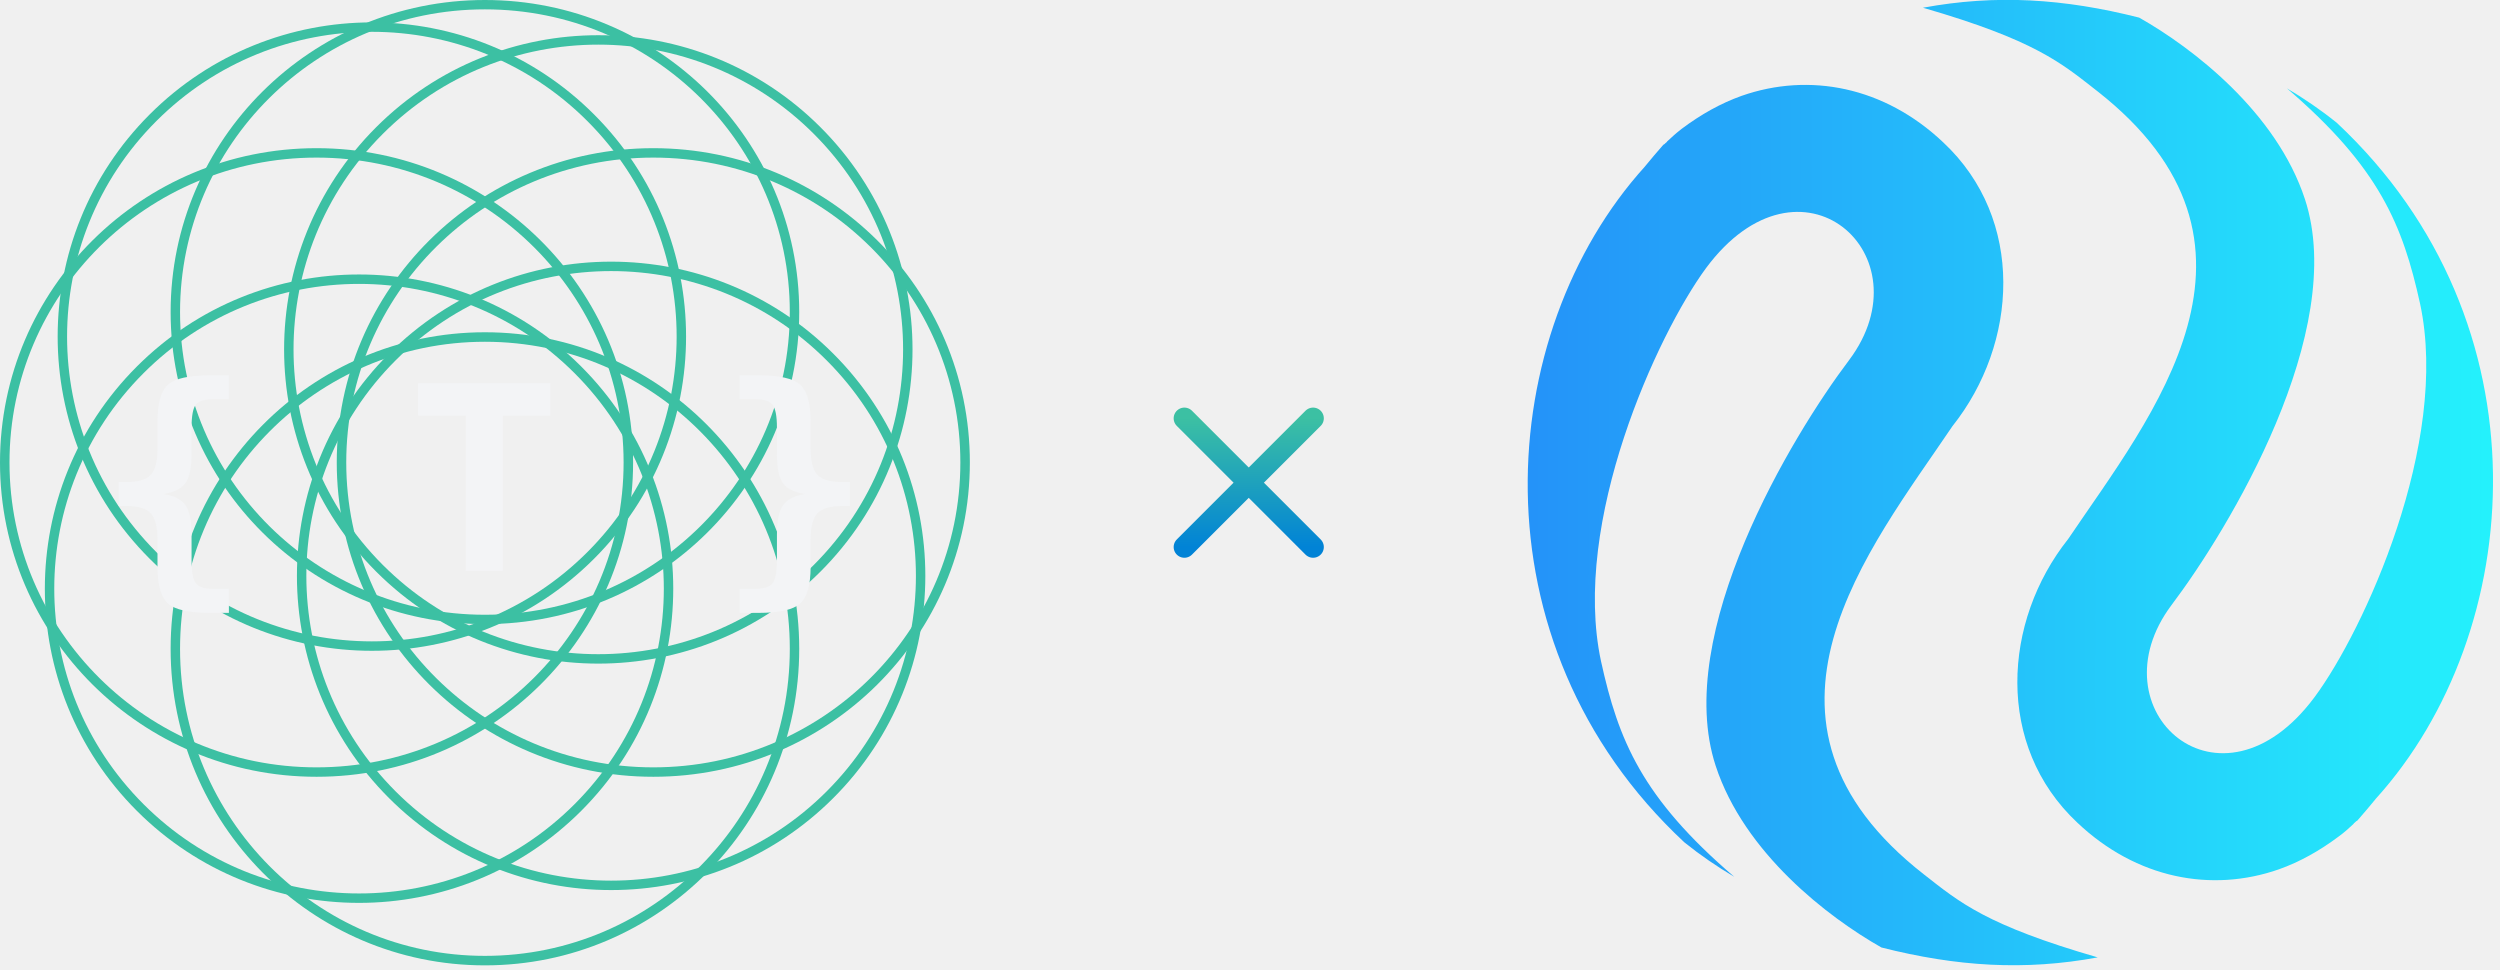
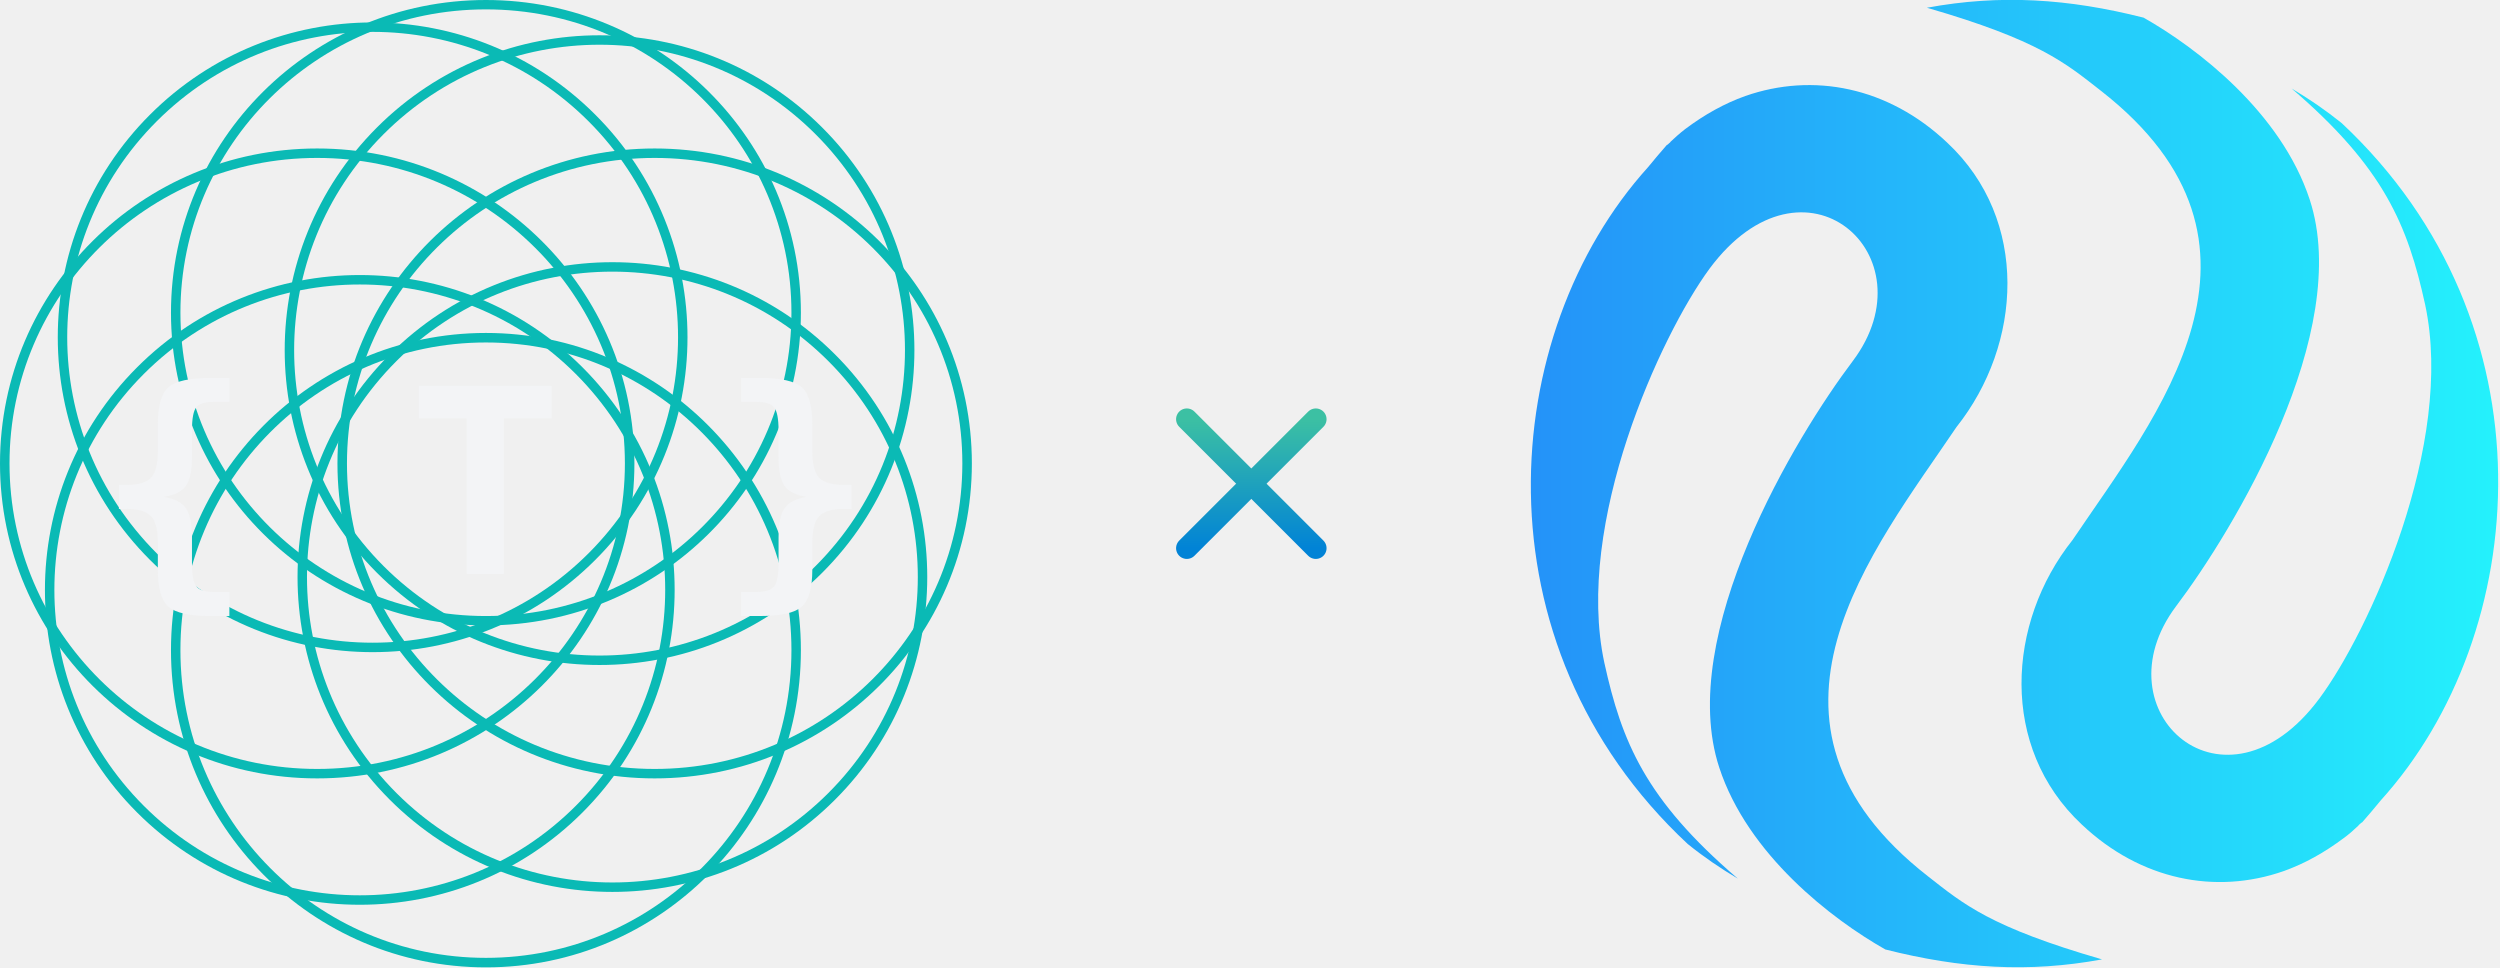
- <svg xmlns="http://www.w3.org/2000/svg" width="356" height="138" viewBox="0 0 356 138" fill="none">
-   <path d="M113.81 44.437C113.81 68.979 93.772 88.874 69.053 88.874C44.335 88.874 24.297 68.979 24.297 44.437C24.297 19.895 44.335 0 69.053 0C93.772 0 113.81 19.895 113.81 44.437ZM25.639 44.437C25.639 68.243 45.077 87.541 69.053 87.541C93.03 87.541 112.468 68.243 112.468 44.437C112.468 20.631 93.03 1.333 69.053 1.333C45.077 1.333 25.639 20.631 25.639 44.437Z" fill="#3CC0A3" />
-   <path d="M116.838 81.394C99.364 98.867 71.035 98.867 53.562 81.394C36.088 63.921 36.088 35.591 53.562 18.118C71.035 0.645 99.364 0.645 116.838 18.118C134.311 35.591 134.311 63.921 116.838 81.394ZM54.511 19.067C37.562 36.016 37.562 63.496 54.511 80.445C71.46 97.394 98.939 97.394 115.888 80.445C132.838 63.496 132.838 36.016 115.888 19.067C98.939 2.118 71.46 2.118 54.511 19.067Z" fill="#3CC0A3" />
-   <path d="M93.03 110.613C68.135 110.613 47.954 90.575 47.954 65.856C47.954 41.138 68.135 21.1 93.03 21.1C117.925 21.1 138.107 41.138 138.107 65.856C138.107 90.575 117.925 110.613 93.03 110.613ZM93.03 22.442C68.882 22.442 49.306 41.88 49.306 65.856C49.306 89.834 68.882 109.271 93.03 109.271C117.179 109.271 136.755 89.834 136.755 65.856C136.755 41.88 117.179 22.442 93.03 22.442Z" fill="#3CC0A3" />
-   <path d="M55.387 113.641C37.914 96.168 37.914 67.838 55.387 50.365C72.86 32.891 101.19 32.891 118.663 50.365C136.136 67.838 136.136 96.168 118.663 113.641C101.19 131.114 72.86 131.114 55.387 113.641ZM117.714 51.314C100.765 34.365 73.285 34.365 56.336 51.314C39.387 68.263 39.387 95.743 56.336 112.692C73.285 129.641 100.765 129.641 117.714 112.692C134.663 95.743 134.663 68.263 117.714 51.314Z" fill="#3CC0A3" />
-   <path d="M24.297 92.391C24.297 67.496 44.335 47.314 69.053 47.314C93.772 47.314 113.81 67.496 113.81 92.391C113.81 117.286 93.772 137.467 69.053 137.467C44.335 137.467 24.297 117.286 24.297 92.391ZM112.468 92.391C112.468 68.243 93.03 48.667 69.053 48.667C45.077 48.667 25.639 68.243 25.639 92.391C25.639 116.539 45.076 136.115 69.053 136.115C93.03 136.115 112.468 116.539 112.468 92.391Z" fill="#3CC0A3" />
-   <path d="M19.49 52.19C36.963 34.717 65.293 34.717 82.766 52.19C100.239 69.663 100.239 97.993 82.766 115.466C65.293 132.939 36.963 132.939 19.49 115.466C2.017 97.993 2.017 69.663 19.49 52.19ZM81.817 114.517C98.766 97.568 98.766 70.088 81.817 53.139C64.868 36.19 37.388 36.19 20.439 53.139C3.49 70.088 3.49 97.568 20.439 114.517C37.388 131.466 64.868 131.466 81.817 114.517Z" fill="#3CC0A3" />
-   <path d="M45.077 21.1C69.972 21.1 90.153 41.138 90.153 65.856C90.153 90.575 69.972 110.613 45.077 110.613C20.181 110.613 -3.24144e-06 90.575 0 65.856C3.24144e-06 41.138 20.181 21.1 45.077 21.1ZM45.077 109.271C69.225 109.271 88.801 89.834 88.801 65.856C88.801 41.88 69.225 22.442 45.077 22.442C20.928 22.442 1.352 41.88 1.352 65.856C1.352 89.834 20.928 109.271 45.077 109.271Z" fill="#3CC0A3" />
-   <path d="M84.591 16.293C102.064 33.766 102.064 62.096 84.591 79.569C67.118 97.042 38.788 97.042 21.315 79.569C3.842 62.096 3.842 33.766 21.315 16.293C38.788 -1.18 67.118 -1.18 84.591 16.293ZM22.264 78.62C39.213 95.569 66.693 95.569 83.642 78.62C100.591 61.671 100.591 34.191 83.642 17.242C66.693 0.293 39.213 0.293 22.264 17.242C5.315 34.191 5.315 61.671 22.264 78.62Z" fill="#3CC0A3" />
-   <path d="M32.594 83.856V87.274H29.909C26.938 87.274 24.945 86.833 23.931 85.95C22.928 85.067 22.427 83.307 22.427 80.669V76.821C22.427 75.019 22.105 73.778 21.461 73.098C20.828 72.406 19.677 72.06 18.006 72.06H16.896V68.641H18.006C19.677 68.641 20.828 68.301 21.461 67.621C22.105 66.941 22.427 65.694 22.427 63.88V60.031C22.427 57.394 22.928 55.64 23.931 54.769C24.945 53.886 26.938 53.444 29.909 53.444H32.594V56.845H30.392C29.151 56.845 28.322 57.096 27.904 57.597C27.487 58.098 27.278 59.202 27.278 60.908V64.649C27.278 66.618 26.986 68.003 26.401 68.802C25.816 69.602 24.772 70.115 23.269 70.341C24.772 70.592 25.816 71.123 26.401 71.934C26.986 72.746 27.278 74.13 27.278 76.087V79.757C27.278 81.475 27.487 82.585 27.904 83.086C28.322 83.599 29.151 83.856 30.392 83.856H32.594ZM71.597 81.296H66.317V59.19H59.533V54.572H78.381V59.19H71.597V81.296ZM105.319 83.856H107.485C108.726 83.856 109.562 83.599 109.991 83.086C110.421 82.573 110.636 81.463 110.636 79.757V76.087C110.636 74.13 110.928 72.746 111.513 71.934C112.097 71.123 113.136 70.592 114.627 70.341C113.124 70.115 112.079 69.602 111.495 68.802C110.922 68.003 110.636 66.618 110.636 64.649V60.908C110.636 59.226 110.421 58.128 109.991 57.615C109.574 57.102 108.738 56.845 107.485 56.845H105.319V53.444H108.004C110.964 53.444 112.939 53.886 113.929 54.769C114.931 55.64 115.433 57.394 115.433 60.031V63.88C115.433 65.682 115.755 66.929 116.399 67.621C117.056 68.301 118.225 68.641 119.908 68.641H121.017V72.06H119.908C118.225 72.06 117.056 72.406 116.399 73.098C115.755 73.79 115.433 75.031 115.433 76.821V80.669C115.433 83.307 114.931 85.067 113.929 85.95C112.939 86.833 110.964 87.274 108.004 87.274H105.319V83.856Z" fill="#F3F4F6" />
-   <g clip-path="url(#clip0_579_551)">
-     <path d="M234.206 23.747C235.065 22.682 235.959 21.651 236.852 20.62C236.887 20.586 236.99 20.551 237.024 20.517C237.093 20.414 237.23 20.345 237.333 20.242L237.402 20.139C238.021 19.555 238.708 18.936 239.464 18.352C242.213 16.29 245.032 14.709 248.021 13.643C257.644 10.276 268.332 12.338 276.718 20.276C288.437 31.239 287.372 48.938 278.024 60.692C266.202 78.219 245.925 102.654 274.003 124.545C279.055 128.498 282.801 131.728 298.713 136.333C288.299 138.258 278.642 137.639 267.92 134.924C260.325 130.628 248.365 121.452 244.31 109.046C238.158 90.247 255.135 62.101 263.315 51.275C274.553 36.291 256.373 20.07 242.935 38.181C235.993 47.632 223.724 74.335 227.986 94.165C230.46 105.403 233.794 113.582 246.956 124.855C244.516 123.411 242.145 121.796 239.842 119.94C209.29 91.45 212.83 47.392 234.206 23.747Z" fill="url(#paint0_linear_579_551)" fill-opacity="0.85" />
-     <path d="M338.335 113.72C337.476 114.786 336.582 115.817 335.688 116.848C335.654 116.882 335.551 116.917 335.517 116.951C335.448 117.054 335.31 117.123 335.207 117.226L335.139 117.329C334.52 117.913 333.833 118.532 333.077 119.082C330.327 121.144 327.509 122.725 324.519 123.79C314.897 127.158 304.208 125.096 295.823 117.157C284.104 106.194 285.169 88.495 294.517 76.742C306.339 59.215 326.616 34.78 298.538 12.888C293.486 8.936 289.74 5.705 273.828 1.1C284.241 -0.824 293.898 -0.206 304.621 2.509C312.216 6.805 324.176 15.981 328.231 28.387C334.383 47.186 317.405 75.333 309.226 86.158C297.988 101.142 316.168 117.363 329.606 99.252C336.616 89.801 348.885 63.098 344.624 43.268C342.149 32.03 338.816 23.851 325.653 12.579C328.093 14.022 330.465 15.637 332.767 17.493C363.251 46.018 359.711 90.076 338.335 113.72Z" fill="url(#paint1_linear_579_551)" fill-opacity="0.85" />
+ <svg xmlns="http://www.w3.org/2000/svg" width="429" height="166" viewBox="0 0 429 166" fill="none">
+   <path d="M137.433 53.66C137.433 83.296 113.235 107.321 83.386 107.321C53.537 107.321 29.34 83.296 29.34 53.66C29.34 24.025 53.537 0 83.386 0C113.235 0 137.433 24.025 137.433 53.66ZM30.961 53.66C30.961 82.407 54.432 105.711 83.386 105.711C112.34 105.711 135.811 82.407 135.811 53.66C135.811 24.914 112.34 1.61 83.386 1.61C54.432 1.61 30.961 24.914 30.961 53.66Z" fill="#0ABAB5" />
+   <path d="M141.088 98.288C119.988 119.388 85.779 119.388 64.679 98.288C43.579 77.188 43.579 42.979 64.679 21.879C85.779 0.779 119.988 0.779 141.088 21.879C162.188 42.979 162.188 77.188 141.088 98.288ZM65.825 23.025C45.358 43.492 45.358 76.675 65.825 97.142C86.292 117.609 119.475 117.609 139.942 97.142C160.409 76.675 160.409 43.492 139.942 23.025C119.475 2.558 86.292 2.558 65.825 23.025Z" fill="#0ABAB5" />
+   <path d="M112.34 133.572C82.277 133.572 57.907 109.375 57.907 79.526C57.907 49.676 82.277 25.479 112.34 25.479C142.402 25.479 166.772 49.676 166.772 79.526C166.772 109.375 142.402 133.572 112.34 133.572ZM112.34 27.101C83.179 27.101 59.54 50.572 59.54 79.526C59.54 108.479 83.179 131.951 112.34 131.951C141.5 131.951 165.139 108.479 165.139 79.526C165.139 50.572 141.5 27.101 112.34 27.101Z" fill="#0ABAB5" />
+   <path d="M66.883 137.228C45.783 116.128 45.783 81.918 66.883 60.818C87.983 39.718 122.193 39.718 143.292 60.818C164.392 81.918 164.392 116.128 143.292 137.228C122.193 158.328 87.983 158.328 66.883 137.228ZM142.146 61.964C121.679 41.497 88.496 41.497 68.029 61.964C47.562 82.431 47.562 115.615 68.029 136.082C88.496 156.549 121.679 156.549 142.146 136.082C162.613 115.615 162.613 82.431 142.146 61.964Z" fill="#0ABAB5" />
+   <path d="M29.34 111.567C29.34 81.505 53.537 57.135 83.386 57.135C113.235 57.135 137.433 81.505 137.433 111.567C137.433 141.63 113.235 166 83.386 166C53.537 166 29.34 141.63 29.34 111.567ZM135.811 111.567C135.811 82.407 112.34 58.768 83.386 58.768C54.432 58.768 30.961 82.407 30.961 111.567C30.961 140.728 54.432 164.367 83.386 164.367C112.34 164.367 135.811 140.728 135.811 111.567Z" fill="#0ABAB5" />
+   <path d="M23.535 63.022C44.635 41.922 78.845 41.922 99.945 63.022C121.045 84.122 121.045 118.332 99.945 139.432C78.845 160.532 44.635 160.532 23.535 139.432C2.435 118.332 2.435 84.122 23.535 63.022ZM98.799 138.286C119.265 117.819 119.265 84.635 98.799 64.168C78.332 43.702 45.148 43.702 24.681 64.168C4.214 84.635 4.214 117.819 24.681 138.286C45.148 158.753 78.332 158.753 98.799 138.286Z" fill="#0ABAB5" />
+   <path d="M54.433 25.479C84.495 25.479 108.865 49.676 108.865 79.526C108.865 109.375 84.495 133.572 54.432 133.572C24.37 133.572 -3.91423e-06 109.375 0 79.526C3.91423e-06 49.676 24.37 25.479 54.433 25.479ZM54.432 131.951C83.593 131.951 107.232 108.479 107.232 79.526C107.232 50.572 83.593 27.101 54.433 27.101C25.272 27.1 1.633 50.572 1.633 79.526C1.633 108.479 25.272 131.951 54.432 131.951Z" fill="#0ABAB5" />
+   <path d="M102.149 19.675C123.249 40.775 123.249 74.984 102.149 96.084C81.049 117.184 46.839 117.184 25.739 96.084C4.639 74.984 4.639 40.775 25.739 19.675C46.839 -1.425 81.049 -1.425 102.149 19.675ZM26.885 94.938C47.352 115.405 80.536 115.405 101.003 94.938C121.47 74.471 121.47 41.288 101.003 20.821C80.536 0.354 47.352 0.354 26.885 20.821C6.418 41.288 6.418 74.471 26.885 94.938Z" fill="#0ABAB5" />
+   <path d="M39.362 101.579V105.708H36.12C32.532 105.708 30.125 105.174 28.9 104.108C27.69 103.042 27.085 100.916 27.085 97.732V93.085C27.085 90.909 26.696 89.41 25.917 88.589C25.154 87.753 23.763 87.335 21.746 87.335H20.406V83.207H21.746C23.763 83.207 25.154 82.796 25.917 81.975C26.696 81.153 27.085 79.648 27.085 77.457V72.81C27.085 69.626 27.69 67.507 28.9 66.456C30.125 65.389 32.532 64.856 36.12 64.856H39.362V68.963H36.703C35.205 68.963 34.203 69.265 33.699 69.871C33.194 70.476 32.942 71.809 32.942 73.869V78.387C32.942 80.764 32.589 82.436 31.883 83.401C31.177 84.367 29.916 84.986 28.101 85.26C29.916 85.563 31.177 86.204 31.883 87.184C32.589 88.164 32.942 89.835 32.942 92.198V96.629C32.942 98.704 33.194 100.045 33.699 100.65C34.203 101.269 35.205 101.579 36.703 101.579H39.362ZM86.46 98.488H80.084V71.794H71.892V66.218H94.652V71.794H86.46V98.488ZM127.182 101.579H129.797C131.296 101.579 132.304 101.269 132.823 100.65C133.342 100.03 133.601 98.69 133.601 96.629V92.198C133.601 89.835 133.954 88.164 134.66 87.184C135.367 86.204 136.62 85.563 138.421 85.26C136.606 84.986 135.345 84.367 134.639 83.401C133.947 82.436 133.601 80.764 133.601 78.387V73.869C133.601 71.838 133.342 70.512 132.823 69.892C132.319 69.273 131.31 68.963 129.797 68.963H127.182V64.856H130.424C133.998 64.856 136.382 65.389 137.578 66.456C138.789 67.507 139.394 69.626 139.394 72.81V77.457C139.394 79.633 139.783 81.139 140.561 81.975C141.354 82.796 142.766 83.207 144.798 83.207H146.138V87.335H144.798C142.766 87.335 141.354 87.753 140.561 88.589C139.783 89.425 139.394 90.923 139.394 93.085V97.732C139.394 100.916 138.789 103.042 137.578 104.108C136.382 105.174 133.998 105.708 130.424 105.708H127.182V101.579Z" fill="#F3F4F6" />
+   <g clip-path="url(#clip0_844_1395)">
+     <path d="M282.813 28.677C283.85 27.39 284.929 26.145 286.008 24.9C286.05 24.859 286.174 24.817 286.216 24.776C286.299 24.651 286.465 24.568 286.589 24.444L286.672 24.319C287.419 23.614 288.249 22.867 289.162 22.161C292.482 19.671 295.885 17.762 299.496 16.476C311.116 12.409 324.022 14.899 334.148 24.485C348.3 37.724 347.013 59.096 335.725 73.289C321.449 94.454 296.964 123.961 330.87 150.396C336.97 155.169 341.494 159.07 360.708 164.631C348.134 166.955 336.472 166.208 323.524 162.929C314.353 157.742 299.911 146.661 295.014 131.68C287.585 108.979 308.086 74.991 317.963 61.918C331.534 43.824 309.58 24.236 293.354 46.107C284.971 57.519 270.155 89.765 275.301 113.71C278.289 127.281 282.315 137.158 298.209 150.77C295.263 149.027 292.399 147.076 289.619 144.835C252.725 110.432 257 57.229 282.813 28.677Z" fill="url(#paint0_linear_844_1395)" fill-opacity="0.85" />
+     <path d="M408.556 137.324C407.518 138.61 406.439 139.855 405.36 141.1C405.319 141.142 405.194 141.183 405.153 141.225C405.07 141.349 404.904 141.432 404.779 141.557L404.696 141.681C403.949 142.387 403.119 143.134 402.206 143.798C398.886 146.288 395.483 148.197 391.873 149.483C380.253 153.55 367.346 151.06 357.22 141.474C343.069 128.235 344.355 106.863 355.643 92.67C369.919 71.505 394.404 41.998 360.499 15.563C354.398 10.79 349.875 6.889 330.66 1.328C343.235 -0.996 354.896 -0.249 367.844 3.03C377.016 8.217 391.458 19.298 396.355 34.279C403.783 56.98 383.282 90.968 373.405 104.041C359.835 122.135 381.788 141.723 398.015 119.852C406.481 108.44 421.296 76.194 416.15 52.249C413.162 38.678 409.137 28.801 393.242 15.189C396.189 16.932 399.052 18.883 401.833 21.124C438.643 55.569 434.369 108.772 408.556 137.324Z" fill="url(#paint1_linear_844_1395)" fill-opacity="0.85" />
  </g>
-   <path d="M186.985 59.569L168.656 77.898" stroke="url(#paint2_linear_579_551)" stroke-width="3.055" stroke-linecap="round" stroke-linejoin="round" />
-   <path d="M168.656 59.569L186.985 77.898" stroke="url(#paint3_linear_579_551)" stroke-width="3.055" stroke-linecap="round" stroke-linejoin="round" />
+   <path d="M225.793 71.934L203.66 94.067" stroke="url(#paint2_linear_844_1395)" stroke-width="3.689" stroke-linecap="round" stroke-linejoin="round" />
+   <path d="M203.66 71.934L225.793 94.067" stroke="url(#paint3_linear_844_1395)" stroke-width="3.689" stroke-linecap="round" stroke-linejoin="round" />
  <defs>
-     <linearGradient id="paint0_linear_579_551" x1="217.538" y1="74.795" x2="355.006" y2="74.795" gradientUnits="userSpaceOnUse">
+     <linearGradient id="paint0_linear_844_1395" x1="262.685" y1="90.32" x2="428.685" y2="90.32" gradientUnits="userSpaceOnUse">
      <stop stop-color="#0082FA" />
      <stop offset="1" stop-color="#00F2FE" />
    </linearGradient>
-     <linearGradient id="paint1_linear_579_551" x1="217.535" y1="62.673" x2="355.003" y2="62.673" gradientUnits="userSpaceOnUse">
+     <linearGradient id="paint1_linear_844_1395" x1="262.683" y1="75.681" x2="428.683" y2="75.681" gradientUnits="userSpaceOnUse">
      <stop stop-color="#0082FA" />
      <stop offset="1" stop-color="#00F2FE" />
    </linearGradient>
-     <linearGradient id="paint2_linear_579_551" x1="177.821" y1="59.569" x2="177.821" y2="77.898" gradientUnits="userSpaceOnUse">
+     <linearGradient id="paint2_linear_844_1395" x1="214.727" y1="71.934" x2="214.727" y2="94.067" gradientUnits="userSpaceOnUse">
      <stop stop-color="#3CC0A3" />
      <stop offset="1" stop-color="#0183D6" />
    </linearGradient>
-     <linearGradient id="paint3_linear_579_551" x1="177.821" y1="59.569" x2="177.821" y2="77.898" gradientUnits="userSpaceOnUse">
+     <linearGradient id="paint3_linear_844_1395" x1="214.727" y1="71.934" x2="214.727" y2="94.067" gradientUnits="userSpaceOnUse">
      <stop stop-color="#3CC0A3" />
      <stop offset="1" stop-color="#0183D6" />
    </linearGradient>
-     <clipPath id="clip0_579_551">
-       <rect width="137.467" height="137.467" fill="white" transform="translate(217.535)" />
+     <clipPath id="clip0_844_1395">
+       <rect width="166" height="166" fill="white" transform="translate(262.684)" />
    </clipPath>
  </defs>
</svg>
